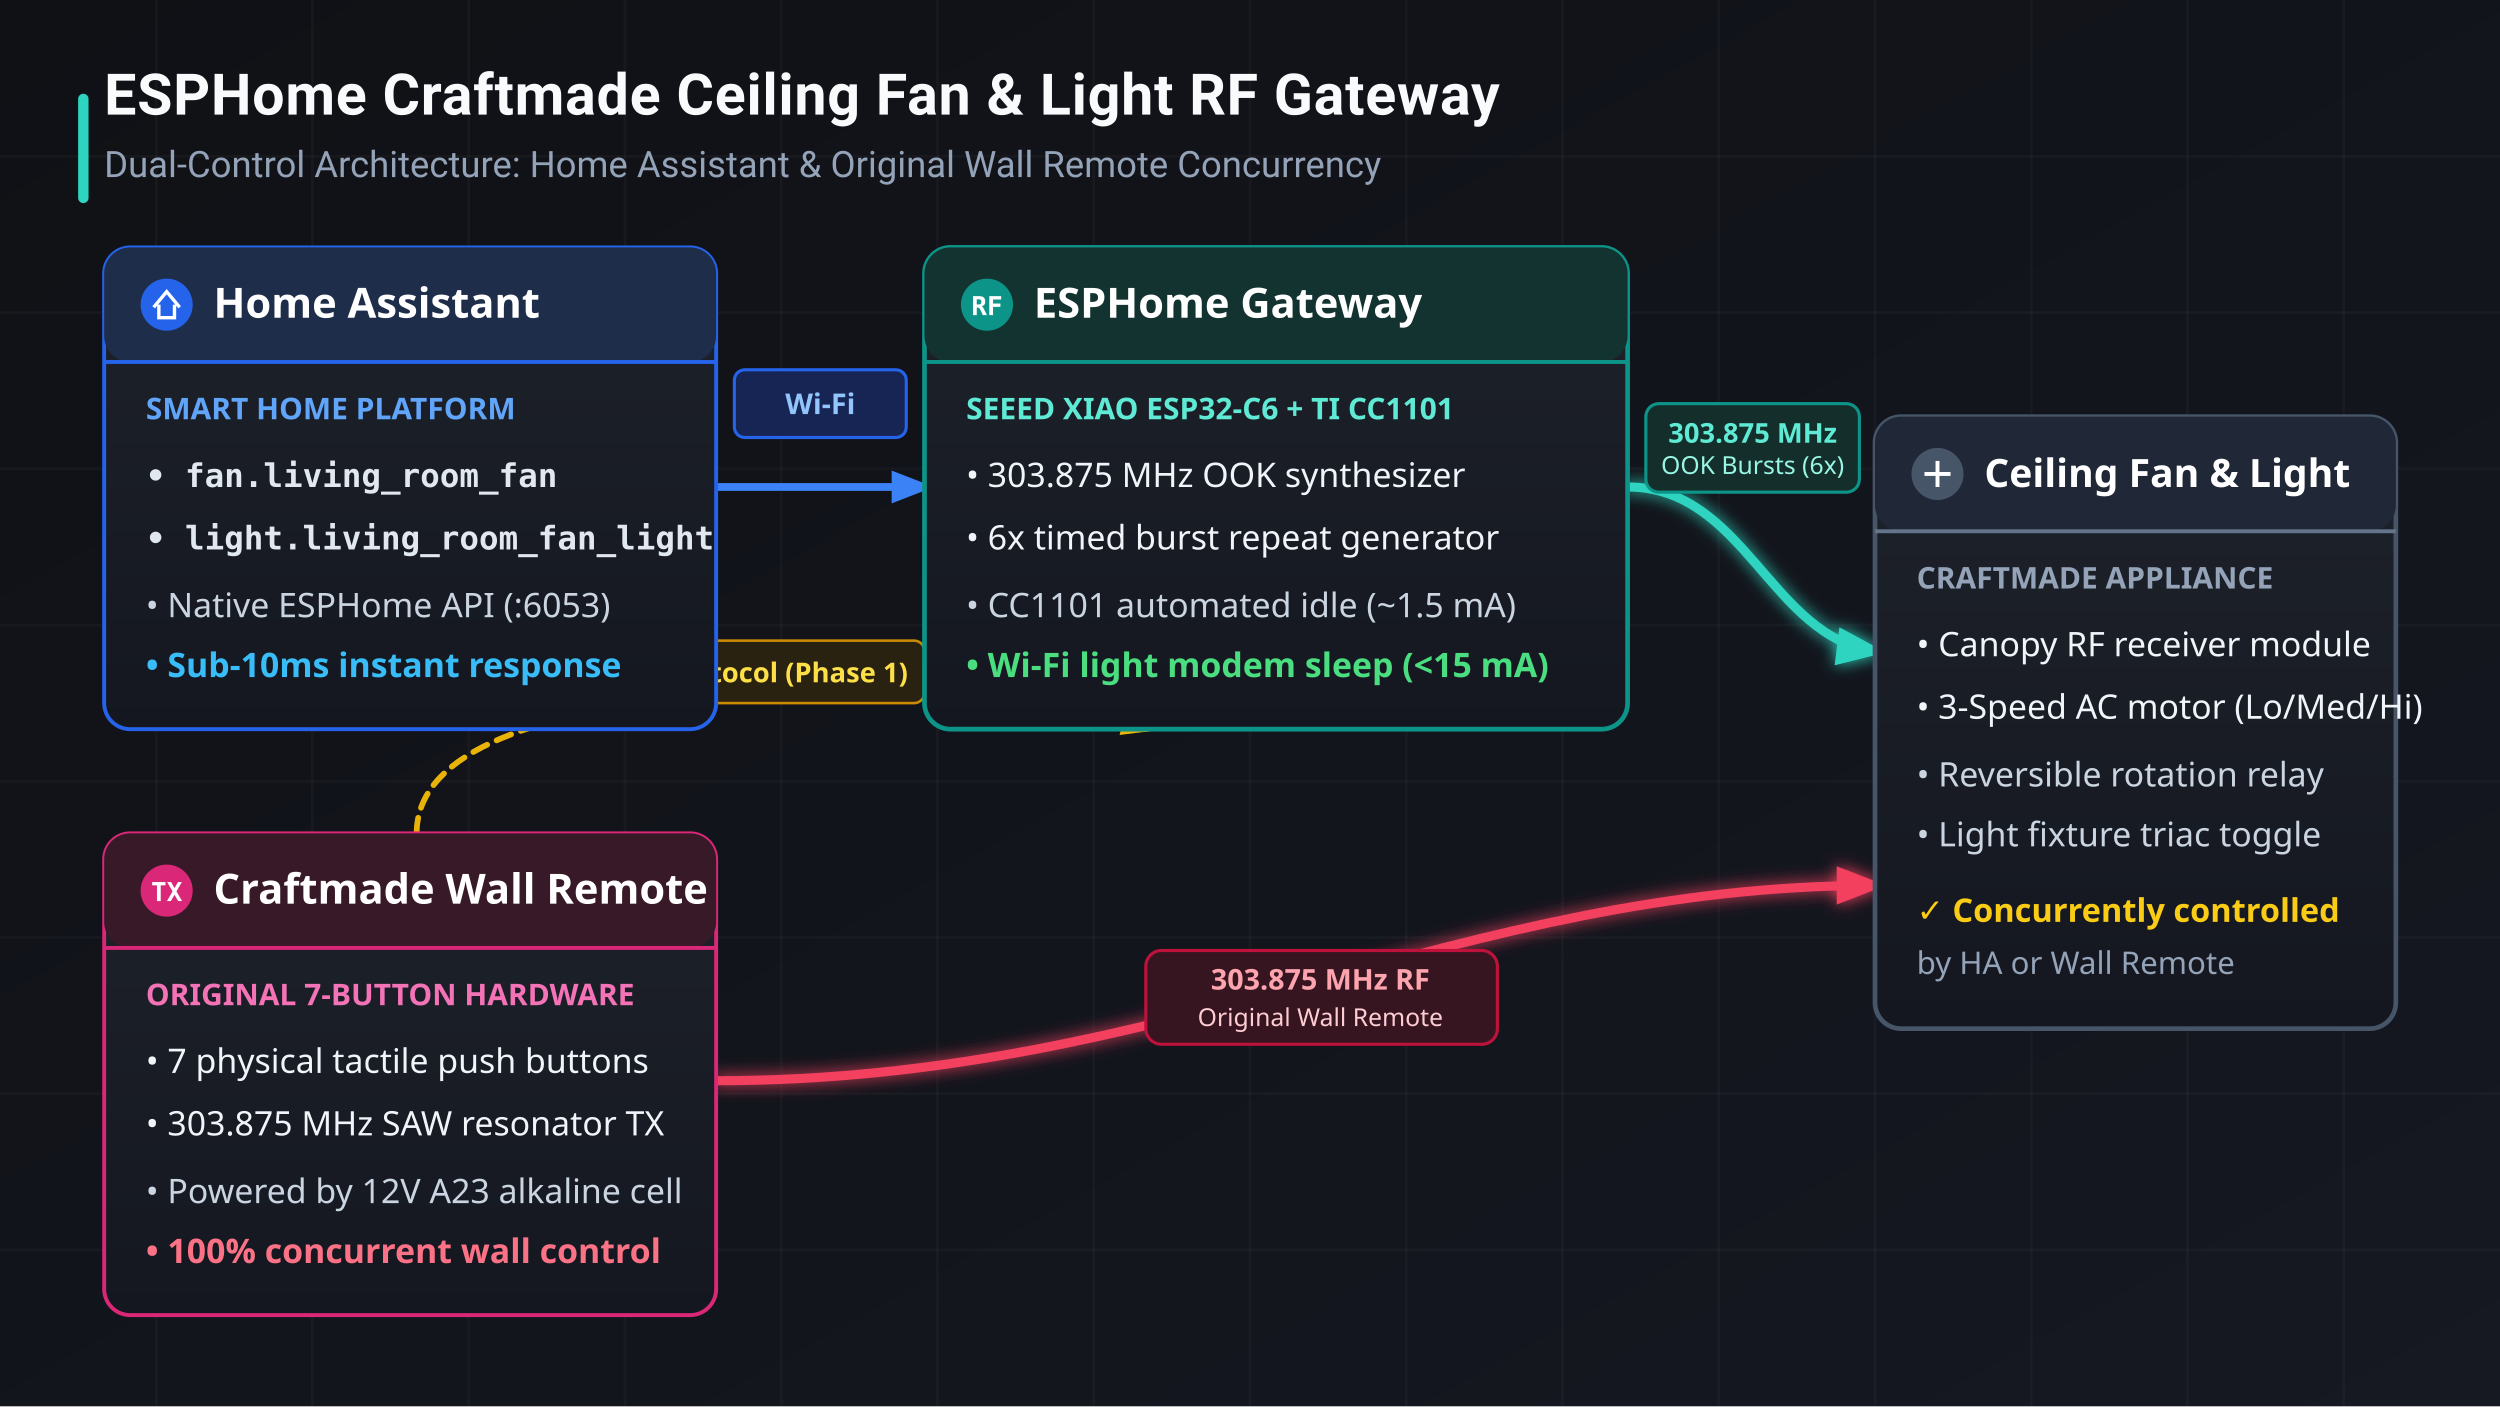
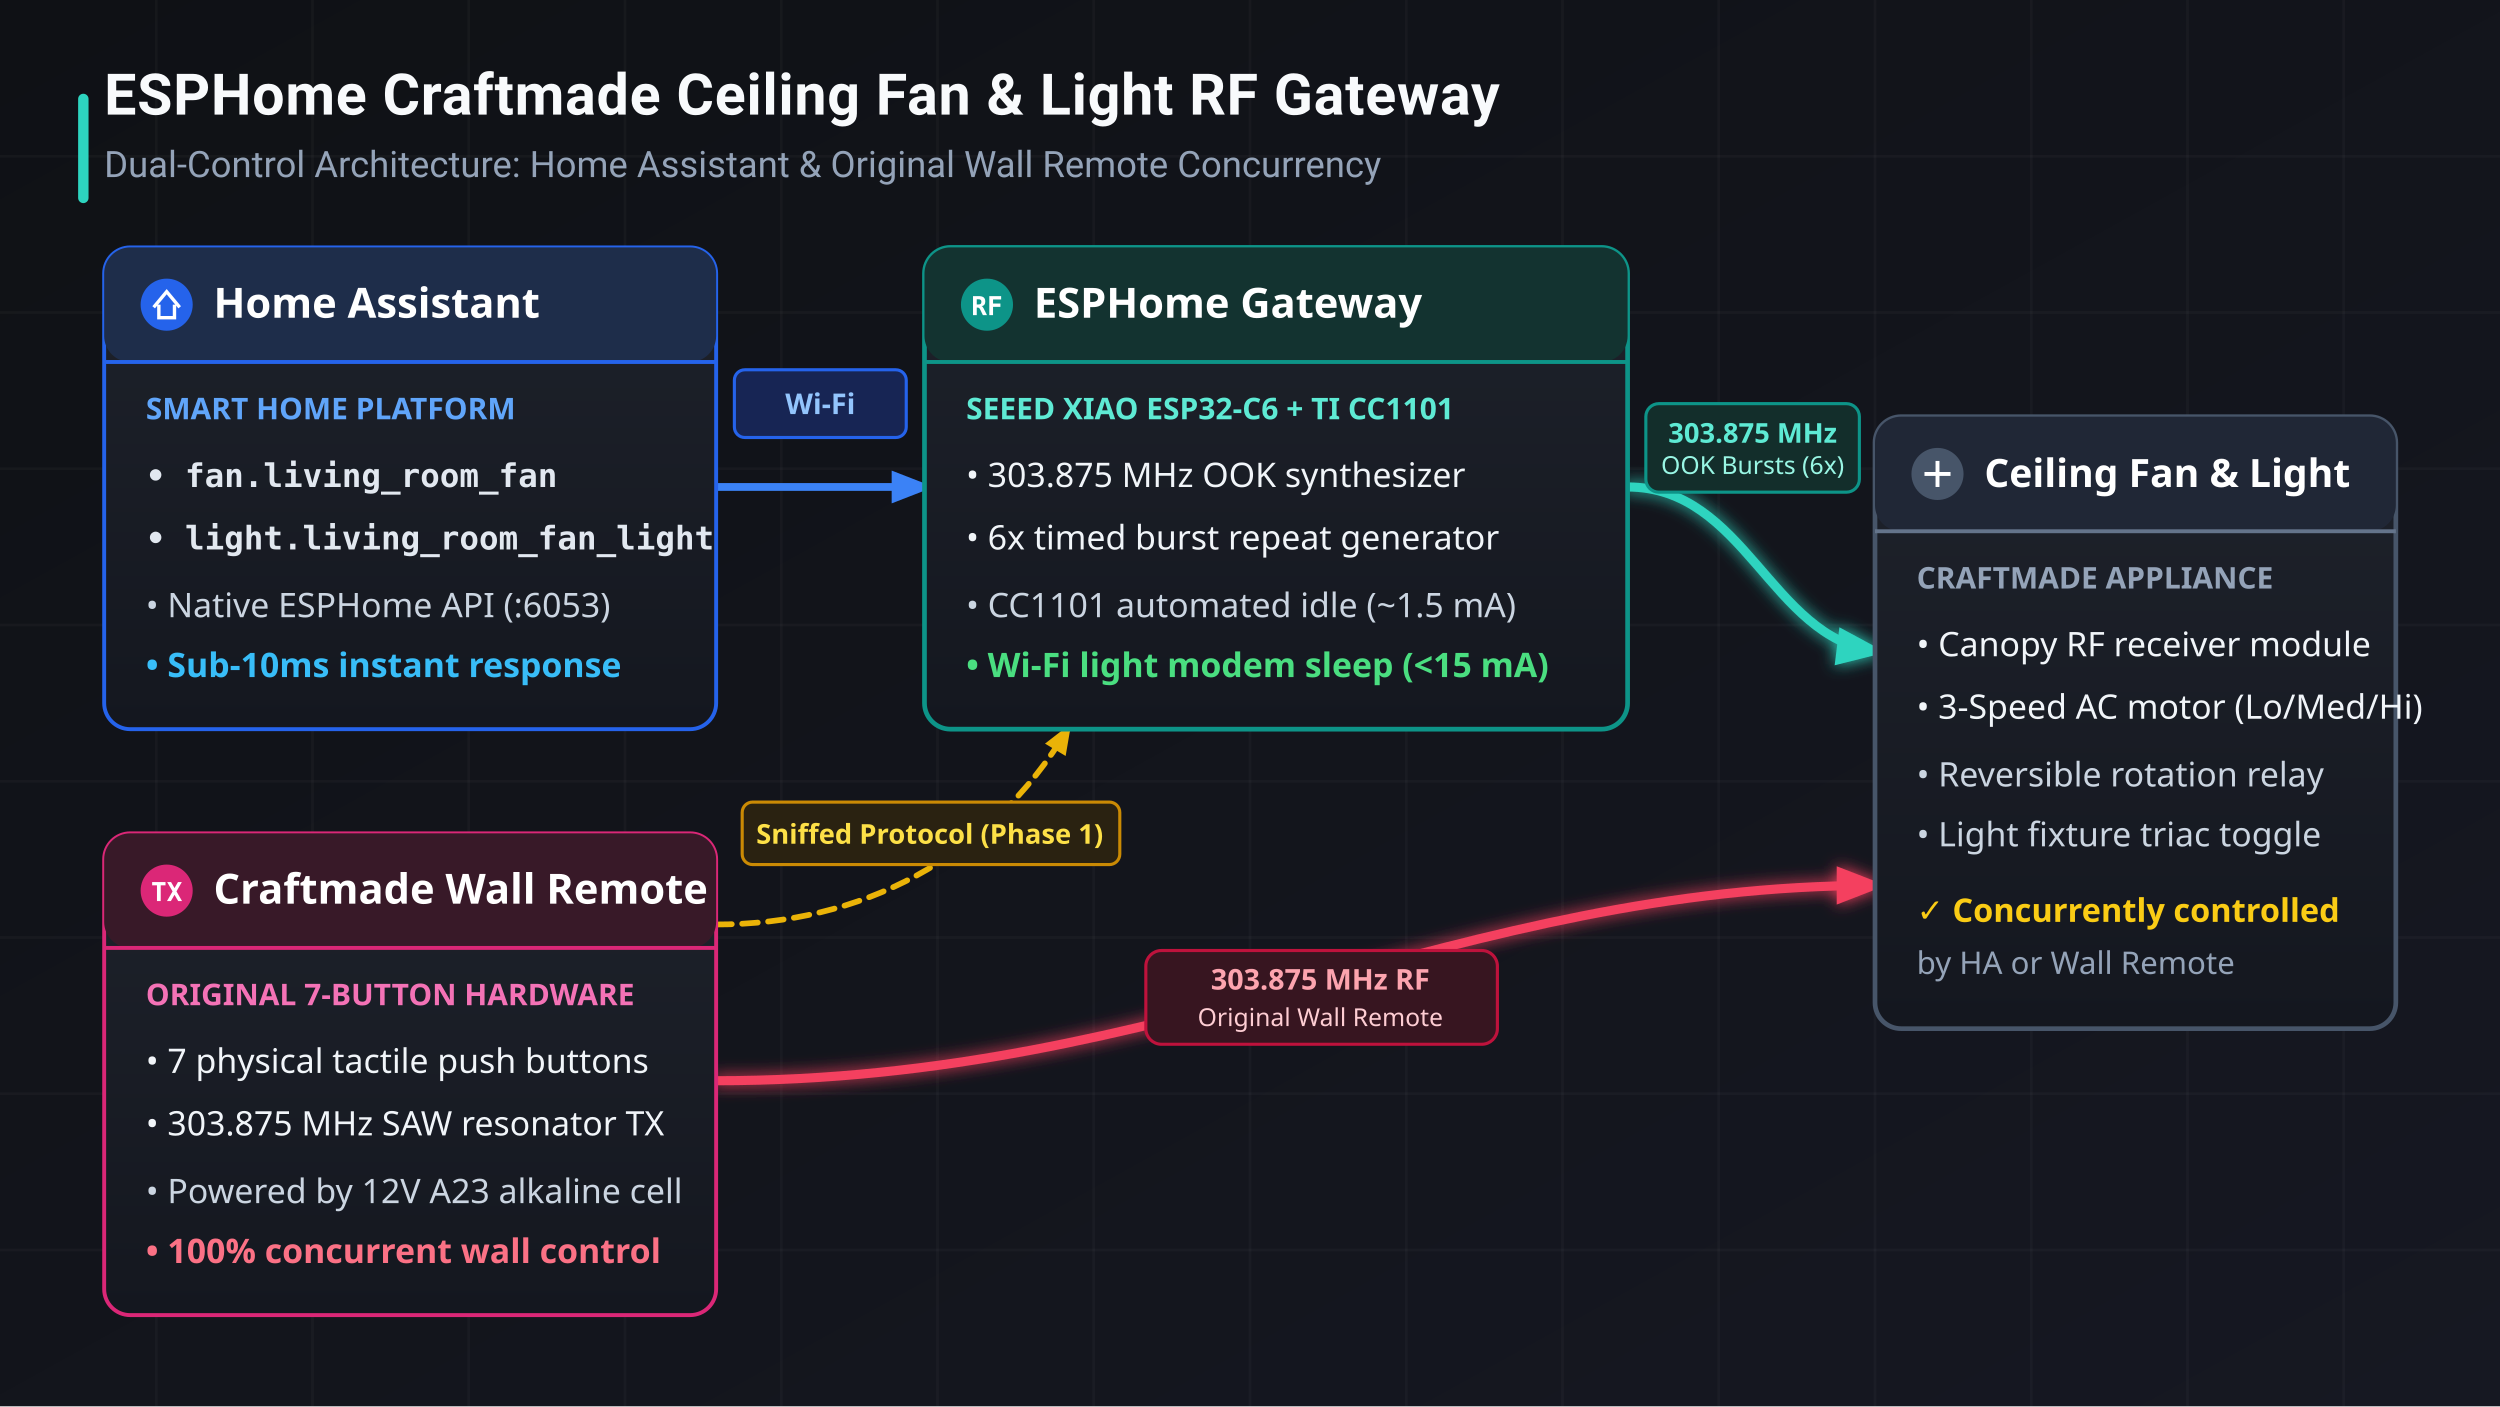
<svg xmlns="http://www.w3.org/2000/svg" viewBox="0 0 960 540" width="960" height="540">
  <defs>
    <linearGradient id="bgGrad" x1="0%" y1="0%" x2="100%" y2="100%">
      <stop offset="0%" stop-color="#0f1115" />
      <stop offset="100%" stop-color="#161822" />
    </linearGradient>
    <linearGradient id="cardGrad" x1="0%" y1="0%" x2="0%" y2="100%">
      <stop offset="0%" stop-color="#1e222b" />
      <stop offset="100%" stop-color="#14171f" />
    </linearGradient>
    <filter id="glowTeal" x="-20%" y="-20%" width="140%" height="140%">
      <feGaussianBlur stdDeviation="3" result="blur" />
      <feComposite in="SourceGraphic" in2="blur" operator="over" />
    </filter>
    <filter id="glowRose" x="-20%" y="-20%" width="140%" height="140%">
      <feGaussianBlur stdDeviation="3" result="blur" />
      <feComposite in="SourceGraphic" in2="blur" operator="over" />
    </filter>
    <marker id="arrowBlue" viewBox="0 0 10 10" refX="7" refY="5" markerWidth="6" markerHeight="6" orient="auto-start-reverse">
      <path d="M 0 1.5 L 9 5 L 0 8.5 z" fill="#3b82f6" />
    </marker>
    <marker id="arrowTeal" viewBox="0 0 10 10" refX="7" refY="5" markerWidth="6" markerHeight="6" orient="auto-start-reverse">
      <path d="M 0 1.5 L 9 5 L 0 8.5 z" fill="#2dd4bf" />
    </marker>
    <marker id="arrowRose" viewBox="0 0 10 10" refX="7" refY="5" markerWidth="6" markerHeight="6" orient="auto-start-reverse">
      <path d="M 0 1.5 L 9 5 L 0 8.5 z" fill="#f43f5e" />
    </marker>
    <marker id="arrowAmber" viewBox="0 0 10 10" refX="7" refY="5" markerWidth="6" markerHeight="6" orient="auto-start-reverse">
      <path d="M 0 1.5 L 9 5 L 0 8.5 z" fill="#eab308" />
    </marker>
  </defs>
  <rect width="960" height="540" fill="url(#bgGrad)" />
  <g stroke="#ffffff" stroke-opacity="0.03" stroke-width="1">
    <path d="M0 60 H960 M0 120 H960 M0 180 H960 M0 240 H960 M0 300 H960 M0 360 H960 M0 420 H960 M0 480 H960" />
    <path d="M60 0 V540 M120 0 V540 M180 0 V540 M240 0 V540 M300 0 V540 M360 0 V540 M420 0 V540 M480 0 V540 M540 0 V540 M600 0 V540 M660 0 V540 M720 0 V540 M780 0 V540 M840 0 V540 M900 0 V540" />
  </g>
  <g transform="translate(40, 44)">
    <rect x="-10" y="-8" width="4" height="42" fill="#2dd4bf" rx="2" />
    <text font-family="system-ui, -apple-system, Segoe UI, Roboto, sans-serif" font-size="22" font-weight="700" fill="#f8fafc" letter-spacing="0.3">ESPHome Craftmade Ceiling Fan &amp; Light RF Gateway</text>
    <text y="24" font-family="system-ui, -apple-system, Segoe UI, Roboto, sans-serif" font-size="14" fill="#94a3b8">Dual-Control Architecture: Home Assistant &amp; Original Wall Remote Concurrency</text>
  </g>
  <g fill="none" stroke-linecap="round" stroke-linejoin="round">
    <path d="M 275 187 L 355 187" stroke="#3b82f6" stroke-width="3" marker-end="url(#arrowBlue)" />
    <path d="M 625 187 C 670 187, 680 245, 720 250" stroke="#2dd4bf" stroke-width="3.5" marker-end="url(#arrowTeal)" filter="url(#glowTeal)" />
    <path d="M 275 415 C 450 415, 560 340, 720 340" stroke="#f43f5e" stroke-width="3.5" marker-end="url(#arrowRose)" filter="url(#glowRose)" />
-     <path d="M 160 320 C 160 255, 360 260, 440 280" stroke="#eab308" stroke-width="2.2" stroke-dasharray="6,4" marker-end="url(#arrowAmber)" />
-   </g>
-   <g transform="translate(282, 142)">
-     <rect x="0" y="0" width="66" height="26" rx="4" fill="#172554" stroke="#2563eb" stroke-width="1.2" />
-     <text x="33" y="17" font-family="system-ui, sans-serif" font-size="11" font-weight="700" fill="#93c5fd" text-anchor="middle">Wi-Fi</text>
-   </g>
-   <g transform="translate(632, 155)">
-     <rect x="0" y="0" width="82" height="34" rx="5" fill="#132e2b" stroke="#0d9488" stroke-width="1.2" />
-     <text x="41" y="15" font-family="system-ui, sans-serif" font-size="10.5" font-weight="700" fill="#5eead4" text-anchor="middle">303.875 MHz</text>
-     <text x="41" y="27" font-family="system-ui, sans-serif" font-size="9.5" fill="#99f6e4" text-anchor="middle">OOK Bursts (6x)</text>
-   </g>
-   <g transform="translate(440, 365)">
-     <rect x="0" y="0" width="135" height="36" rx="6" fill="#371520" stroke="#be123c" stroke-width="1.2" />
-     <text x="67" y="15" font-family="system-ui, sans-serif" font-size="11" font-weight="700" fill="#fda4af" text-anchor="middle">303.875 MHz RF</text>
-     <text x="67" y="29" font-family="system-ui, sans-serif" font-size="9.5" fill="#fecdd3" text-anchor="middle">Original Wall Remote</text>
-   </g>
-   <g transform="translate(210, 246)">
-     <rect x="0" y="0" width="145" height="24" rx="4" fill="#2a2211" stroke="#ca8a04" stroke-width="1" />
-     <text x="72" y="16" font-family="system-ui, sans-serif" font-size="10.5" font-weight="600" fill="#fde047" text-anchor="middle">Sniffed Protocol (Phase 1)</text>
+     <path d="M 275 355 C 330 355, 380 330, 410 280" stroke="#eab308" stroke-width="2.2" stroke-dasharray="6,4" marker-end="url(#arrowAmber)" />
  </g>
  <g id="node_ha" transform="translate(40, 95)">
    <rect x="0" y="0" width="235" height="185" rx="10" fill="url(#cardGrad)" stroke="#2563eb" stroke-width="1.5" />
    <rect x="0" y="0" width="235" height="44" rx="10" fill="#1e2d4a" />
    <line x1="0" y1="44" x2="235" y2="44" stroke="#2563eb" stroke-width="1.5" />
    <circle cx="24" cy="22" r="10" fill="#2563eb" />
    <path d="M 19 23 L 24 17 L 29 23 M 21 22 V 27 H 27 V 22" stroke="#ffffff" stroke-width="1.3" fill="none" />
    <text x="42" y="27" font-family="system-ui, sans-serif" font-size="16" font-weight="700" fill="#ffffff">Home Assistant</text>
    <text x="16" y="66" font-family="system-ui, sans-serif" font-size="11.5" font-weight="600" fill="#60a5fa">SMART HOME PLATFORM</text>
    <text x="16" y="92" font-family="monospace" font-size="12.5" font-weight="600" fill="#e2e8f0">• fan.living_room_fan</text>
    <text x="16" y="116" font-family="monospace" font-size="12.5" font-weight="600" fill="#e2e8f0">• light.living_room_fan_light</text>
    <text x="16" y="142" font-family="system-ui, sans-serif" font-size="13" fill="#cbd5e1">• Native ESPHome API (:6053)</text>
    <text x="16" y="165" font-family="system-ui, sans-serif" font-size="13" font-weight="600" fill="#38bdf8">• Sub-10ms instant response</text>
  </g>
  <g id="node_gateway" transform="translate(355, 95)">
    <rect x="0" y="0" width="270" height="185" rx="10" fill="url(#cardGrad)" stroke="#0d9488" stroke-width="1.8" />
    <rect x="0" y="0" width="270" height="44" rx="10" fill="#133330" />
    <line x1="0" y1="44" x2="270" y2="44" stroke="#0d9488" stroke-width="1.5" />
    <circle cx="24" cy="22" r="10" fill="#0d9488" />
    <text x="24" y="26" font-family="monospace" font-size="10" font-weight="700" fill="#ffffff" text-anchor="middle">RF</text>
    <text x="42" y="27" font-family="system-ui, sans-serif" font-size="16" font-weight="700" fill="#ffffff">ESPHome Gateway</text>
    <text x="16" y="66" font-family="system-ui, sans-serif" font-size="11.5" font-weight="600" fill="#5eead4">SEEED XIAO ESP32-C6 + TI CC1101</text>
    <text x="16" y="92" font-family="system-ui, sans-serif" font-size="13" fill="#f1f5f9">• 303.875 MHz OOK synthesizer</text>
    <text x="16" y="116" font-family="system-ui, sans-serif" font-size="13" fill="#f1f5f9">• 6x timed burst repeat generator</text>
    <text x="16" y="142" font-family="system-ui, sans-serif" font-size="13" fill="#cbd5e1">• CC1101 automated idle (~1.5 mA)</text>
    <text x="16" y="165" font-family="system-ui, sans-serif" font-size="13" font-weight="600" fill="#4ade80">• Wi-Fi light modem sleep (&lt;15 mA)</text>
  </g>
  <g id="node_remote" transform="translate(40, 320)">
    <rect x="0" y="0" width="235" height="185" rx="10" fill="url(#cardGrad)" stroke="#db2777" stroke-width="1.5" />
    <rect x="0" y="0" width="235" height="44" rx="10" fill="#381928" />
    <line x1="0" y1="44" x2="235" y2="44" stroke="#db2777" stroke-width="1.5" />
    <circle cx="24" cy="22" r="10" fill="#db2777" />
    <text x="24" y="26" font-family="monospace" font-size="10" font-weight="700" fill="#ffffff" text-anchor="middle">TX</text>
    <text x="42" y="27" font-family="system-ui, sans-serif" font-size="16" font-weight="700" fill="#ffffff">Craftmade Wall Remote</text>
    <text x="16" y="66" font-family="system-ui, sans-serif" font-size="11.5" font-weight="600" fill="#f472b6">ORIGINAL 7-BUTTON HARDWARE</text>
    <text x="16" y="92" font-family="system-ui, sans-serif" font-size="13" fill="#f1f5f9">• 7 physical tactile push buttons</text>
    <text x="16" y="116" font-family="system-ui, sans-serif" font-size="13" fill="#f1f5f9">• 303.875 MHz SAW resonator TX</text>
    <text x="16" y="142" font-family="system-ui, sans-serif" font-size="13" fill="#cbd5e1">• Powered by 12V A23 alkaline cell</text>
    <text x="16" y="165" font-family="system-ui, sans-serif" font-size="13" font-weight="600" fill="#fb7185">• 100% concurrent wall control</text>
  </g>
  <g id="node_fan" transform="translate(720, 160)">
    <rect x="0" y="0" width="200" height="235" rx="10" fill="url(#cardGrad)" stroke="#475569" stroke-width="1.8" />
    <rect x="0" y="0" width="200" height="44" rx="10" fill="#202736" />
    <line x1="0" y1="44" x2="200" y2="44" stroke="#64748b" stroke-width="1.5" />
    <circle cx="24" cy="22" r="10" fill="#475569" />
    <path d="M 19 22 L 29 22 M 24 17 L 24 27" stroke="#ffffff" stroke-width="1.5" />
    <text x="42" y="27" font-family="system-ui, sans-serif" font-size="15" font-weight="700" fill="#ffffff">Ceiling Fan &amp; Light</text>
    <text x="16" y="66" font-family="system-ui, sans-serif" font-size="11.5" font-weight="600" fill="#94a3b8">CRAFTMADE APPLIANCE</text>
    <text x="16" y="92" font-family="system-ui, sans-serif" font-size="13" fill="#f1f5f9">• Canopy RF receiver module</text>
    <text x="16" y="116" font-family="system-ui, sans-serif" font-size="13" fill="#f1f5f9">• 3-Speed AC motor (Lo/Med/Hi)</text>
    <text x="16" y="142" font-family="system-ui, sans-serif" font-size="13" fill="#cbd5e1">• Reversible rotation relay</text>
    <text x="16" y="165" font-family="system-ui, sans-serif" font-size="13" fill="#cbd5e1">• Light fixture triac toggle</text>
    <text x="16" y="194" font-family="system-ui, sans-serif" font-size="12.5" font-weight="700" fill="#facc15">✓ Concurrently controlled</text>
    <text x="16" y="214" font-family="system-ui, sans-serif" font-size="12" fill="#94a3b8">  by HA or Wall Remote</text>
  </g>
+   <g transform="translate(282, 142)">
+     <rect x="0" y="0" width="66" height="26" rx="4" fill="#172554" stroke="#2563eb" stroke-width="1.2" />
+     <text x="33" y="17" font-family="system-ui, sans-serif" font-size="11" font-weight="700" fill="#93c5fd" text-anchor="middle">Wi-Fi</text>
+   </g>
+   <g transform="translate(632, 155)">
+     <rect x="0" y="0" width="82" height="34" rx="5" fill="#132e2b" stroke="#0d9488" stroke-width="1.2" />
+     <text x="41" y="15" font-family="system-ui, sans-serif" font-size="10.5" font-weight="700" fill="#5eead4" text-anchor="middle">303.875 MHz</text>
+     <text x="41" y="27" font-family="system-ui, sans-serif" font-size="9.5" fill="#99f6e4" text-anchor="middle">OOK Bursts (6x)</text>
+   </g>
+   <g transform="translate(440, 365)">
+     <rect x="0" y="0" width="135" height="36" rx="6" fill="#371520" stroke="#be123c" stroke-width="1.2" />
+     <text x="67" y="15" font-family="system-ui, sans-serif" font-size="11" font-weight="700" fill="#fda4af" text-anchor="middle">303.875 MHz RF</text>
+     <text x="67" y="29" font-family="system-ui, sans-serif" font-size="9.5" fill="#fecdd3" text-anchor="middle">Original Wall Remote</text>
+   </g>
+   <g transform="translate(285, 308)">
+     <rect x="0" y="0" width="145" height="24" rx="4" fill="#2a2211" stroke="#ca8a04" stroke-width="1.2" />
+     <text x="72" y="16" font-family="system-ui, sans-serif" font-size="10.5" font-weight="600" fill="#fde047" text-anchor="middle">Sniffed Protocol (Phase 1)</text>
+   </g>
</svg>
